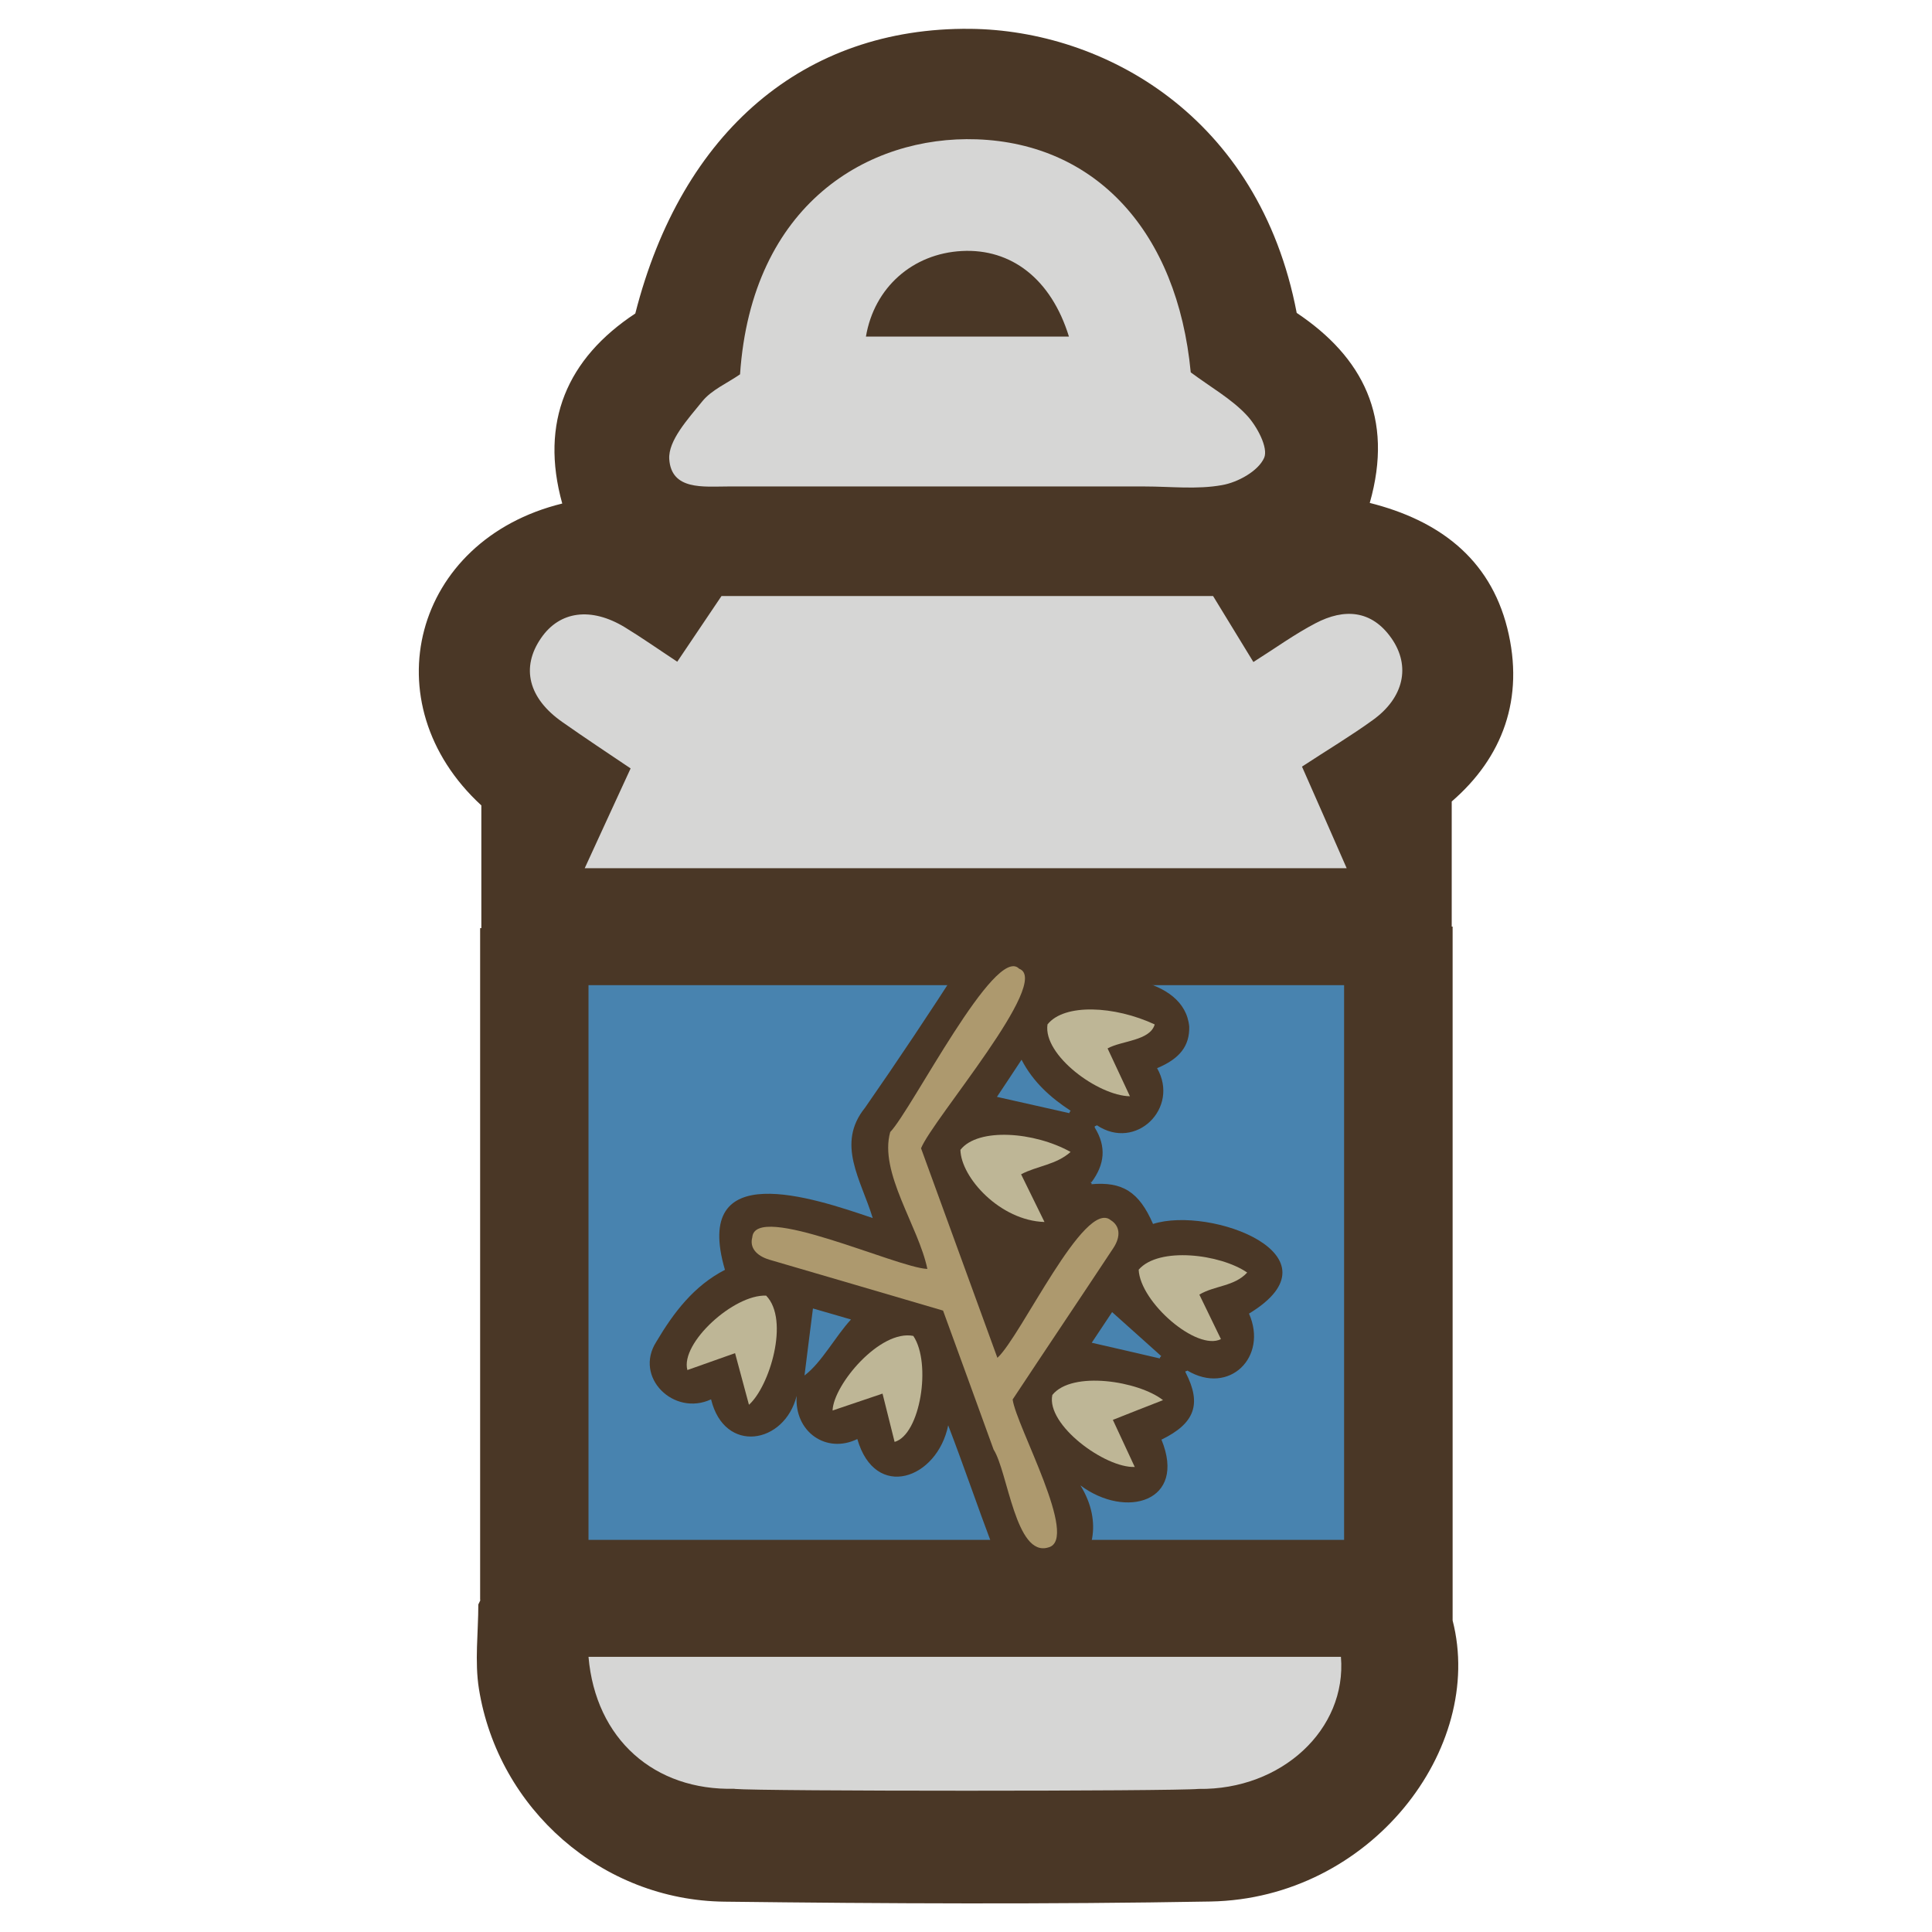
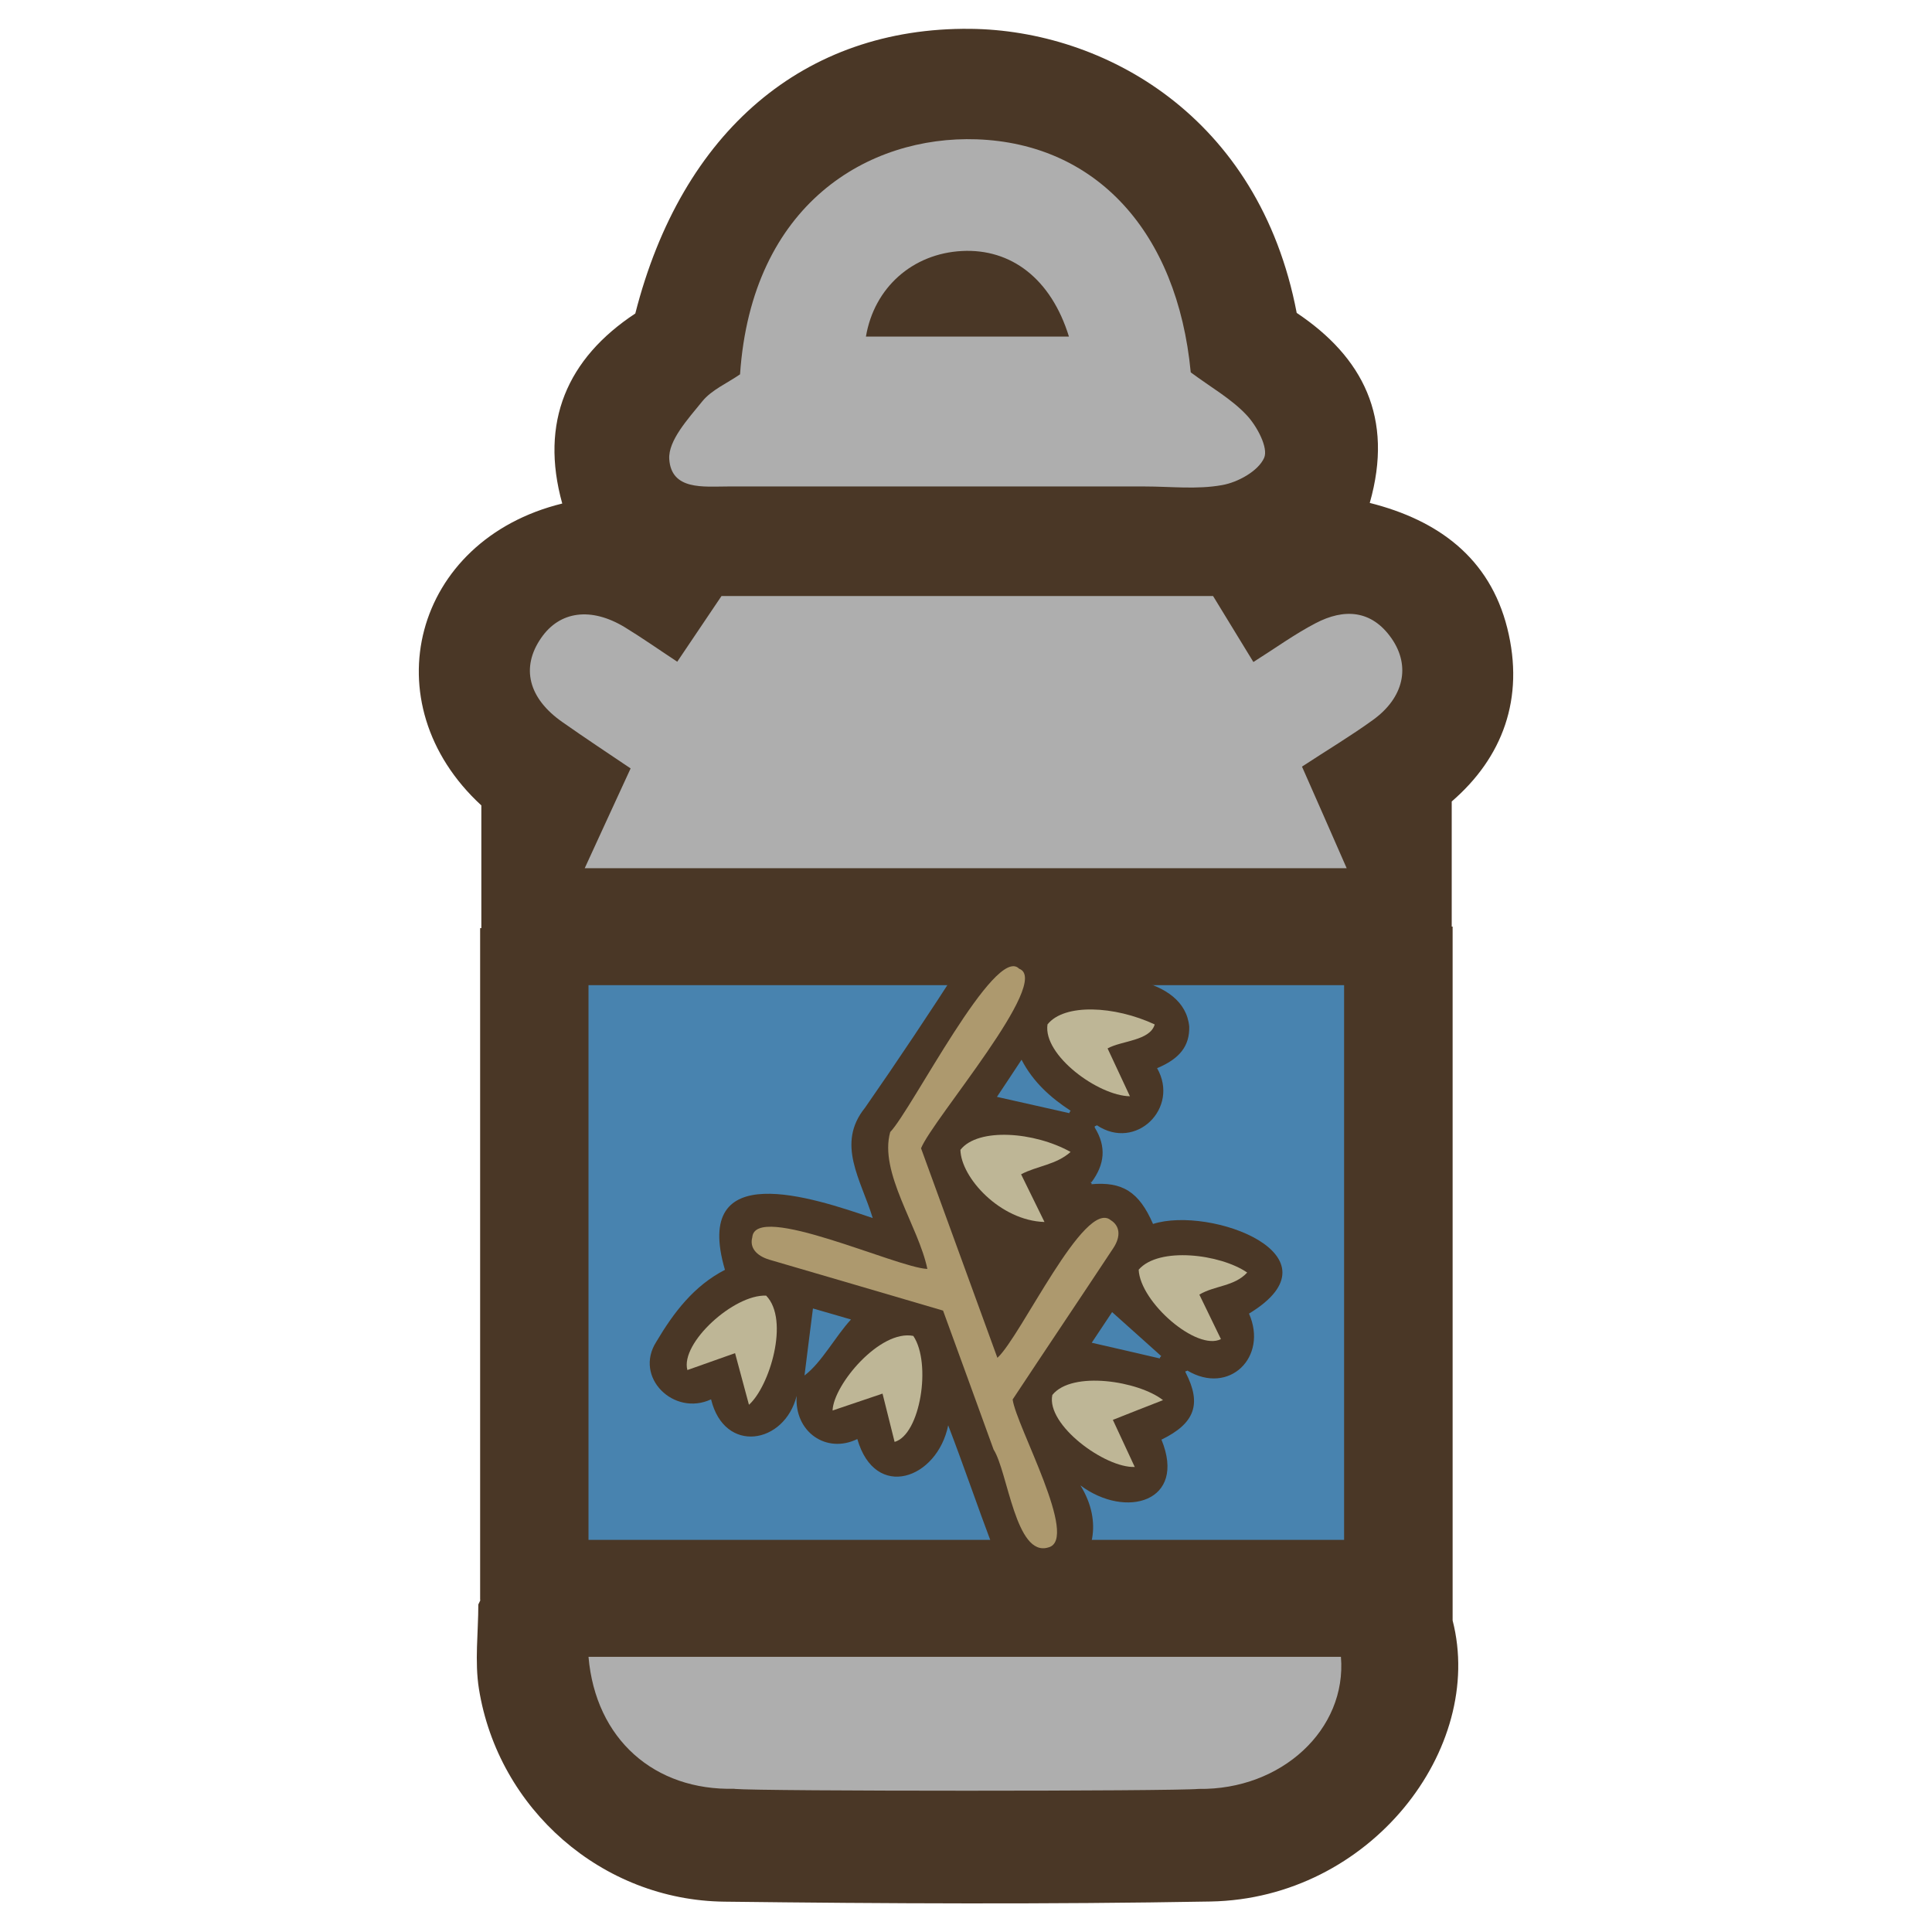
<svg xmlns="http://www.w3.org/2000/svg" id="fill_oatmilk" viewBox="0 0 128 128">
  <path d="M31.81,106.01v-44.52s.06,0,.08,0v-8.13c-7.36-6.77-4.51-17.58,5.36-20-1.5-5.39.32-9.61,4.84-12.59,3.08-12.09,11.21-18.97,22.19-18.86,8.8.09,19.13,5.73,21.63,18.82,4.38,2.93,6.45,6.94,4.84,12.59,4.53,1.14,7.94,3.64,9.11,8.29,1.17,4.67-.32,8.59-3.68,11.49v8.29s.04,0,.06,0v45.97c2.18,8.48-5.44,18.43-16.04,18.62-10.73.19-21.47.14-32.21.01-8.09-.09-14.98-6.12-16.26-14.1-.29-1.82-.04-3.73-.04-5.59.05-.1.09-.19.14-.29Z" style="fill: #4a3726; stroke-width: 0px;" />
  <path d="M38.99,102.02v-36.75h50.06v36.75h-50.06Z" style="fill: #4883af; stroke-width: 0px;" />
-   <path d="M47.78,39.49h32.59c.83,1.36,1.7,2.78,2.67,4.37,1.43-.9,2.72-1.84,4.12-2.57,1.89-.99,3.71-.89,5.03,1,1.29,1.85.81,3.94-1.23,5.41-1.45,1.05-2.99,1.97-4.7,3.09.96,2.18,1.9,4.3,2.96,6.73h-50.48c1-2.17,1.92-4.19,3.04-6.61-1.47-.99-3.01-2.01-4.52-3.07-2.26-1.58-2.76-3.62-1.41-5.57,1.23-1.79,3.31-2.07,5.55-.71,1.13.69,2.21,1.45,3.47,2.28,1.07-1.58,2.07-3.08,2.93-4.35Z" style="fill: #d6d6d5; stroke-width: 0px;" />
-   <path d="M78.89,24.67c1.33.99,2.69,1.75,3.7,2.83.69.73,1.46,2.18,1.16,2.84-.39.87-1.74,1.62-2.79,1.8-1.66.3-3.4.09-5.11.09-9.21,0-18.42,0-27.63,0-1.6,0-3.74.27-3.88-1.81-.08-1.23,1.25-2.67,2.18-3.82.62-.77,1.66-1.21,2.51-1.8.77-11.31,8.52-15.82,15.68-15.57,7.89.28,13.29,6.11,14.18,15.44Z" style="fill: #d6d6d5; stroke-width: 0px;" />
-   <path d="M48.67,118.51c-5.32.14-9.21-3.29-9.68-8.74h49.85c.4,4.8-3.93,8.83-9.43,8.75-1.67.16-29.03.16-30.74,0Z" style="fill: #d6d6d5; stroke-width: 0px;" />
+   <path d="M47.78,39.49h32.59c.83,1.36,1.7,2.78,2.67,4.37,1.43-.9,2.72-1.84,4.12-2.57,1.89-.99,3.71-.89,5.03,1,1.29,1.85.81,3.94-1.23,5.41-1.45,1.05-2.99,1.97-4.7,3.09.96,2.18,1.9,4.3,2.96,6.73h-50.48c1-2.17,1.92-4.19,3.04-6.61-1.47-.99-3.01-2.01-4.52-3.07-2.26-1.58-2.76-3.62-1.41-5.57,1.23-1.79,3.31-2.07,5.55-.71,1.13.69,2.21,1.45,3.47,2.28,1.07-1.58,2.07-3.08,2.93-4.35Z" style="fill: #aeaeae; stroke-width: 0px;" />
+   <path d="M78.89,24.67c1.33.99,2.69,1.75,3.7,2.83.69.73,1.46,2.18,1.16,2.84-.39.87-1.74,1.62-2.79,1.8-1.66.3-3.4.09-5.11.09-9.21,0-18.42,0-27.63,0-1.6,0-3.74.27-3.88-1.81-.08-1.23,1.25-2.67,2.18-3.82.62-.77,1.66-1.21,2.51-1.8.77-11.31,8.52-15.82,15.68-15.57,7.89.28,13.29,6.11,14.18,15.44Z" style="fill: #aeaeae; stroke-width: 0px;" />
+   <path d="M48.67,118.51c-5.32.14-9.21-3.29-9.68-8.74h49.85c.4,4.8-3.93,8.83-9.43,8.75-1.67.16-29.03.16-30.74,0Z" style="fill: #aeaeae; stroke-width: 0px;" />
  <path d="M70.81,22.3h-13.44c.55-3.26,3.1-5.5,6.36-5.67,3.26-.17,5.91,1.84,7.09,5.67Z" style="fill: #4a3726; stroke-width: 0px;" />
  <g>
    <path d="M72.28,78.46c2.08-.19,3.19.5,4.11,2.63,3.82-1.22,12.69,2.1,6.36,5.94,1.27,2.88-1.31,5.43-4.09,3.77-.01.07-.2,0-.1.15,1.06,2.07.61,3.35-1.61,4.43,1.69,4.12-2.36,5.28-5.37,3.03,3.08,4.98-3.08,9.56-5.81,4.06-1.02-2.7-1.91-5.33-2.95-8.04-.72,3.56-4.83,5.03-6.02.91-2.04,1-4.18-.46-4.02-2.86-.8,3.2-4.78,3.88-5.67.23-2.46,1.15-5.13-1.46-3.63-3.81,1.15-1.94,2.49-3.71,4.55-4.77-2.2-7.49,5.8-4.79,9.79-3.43-.77-2.54-2.45-4.91-.51-7.31,2.18-3.13,4.3-6.32,6.37-9.53,1.53-3.13,6.23-2.6,6.69.98,2.72-.5,8.09-.18,8.42,3.17.03,1.28-.62,2.13-2.13,2.76,1.51,2.64-1.41,5.51-3.99,3.78-.04.06-.2.03-.13.17.77,1.26.65,2.42-.22,3.6,0,0-.06-.01-.06-.01,0,.04.04.08.07.1l-.03.06ZM56.38,87.42c-.83-.24-1.74-.51-2.52-.73-.19,1.51-.38,2.97-.56,4.44,1.15-.87,2.02-2.56,3.08-3.71ZM70.93,73.59c-1.31-.86-2.47-1.88-3.25-3.38-.59.9-1.15,1.74-1.63,2.46,1.63.37,3.22.72,4.8,1.08,0-.06.04-.12.09-.16ZM76.94,89.85c-1.07-.96-2.15-1.92-3.26-2.92-.42.63-.92,1.38-1.35,2.03,1.52.35,3.02.69,4.51,1.04,0-.06.04-.11.09-.15Z" style="fill: #4a3726; stroke-width: 0px;" />
    <path d="M61.03,76.1c1.68,4.61,3.34,9.16,5.05,13.86,1.55-1.4,5.77-10.57,7.51-9.12.6.37.69,1.06.17,1.85-2.22,3.36-4.45,6.67-6.67,10.03.24,1.77,4.44,9.27,2.37,9.8-2.17.68-2.69-5.02-3.63-6.48-1.11-3.06-2.22-6.12-3.35-9.21-3.85-1.14-7.66-2.24-11.5-3.37-.9-.27-1.32-.82-1.14-1.48.18-2.38,9.6,2.02,11.6,2.09-.58-2.82-3.22-6.4-2.46-9.07,1.43-1.49,6.96-12.46,8.54-10.82,2.21.81-5.74,9.99-6.5,11.9Z" style="fill: #ad996e; stroke-width: 0px;" />
    <path d="M75.44,84.12c1.33-1.54,5.4-1.04,7.19.19-.86.93-2.14.85-3.17,1.46.48.98.96,1.97,1.43,2.95-1.6.81-5.35-2.44-5.45-4.6Z" style="fill: #beb696; stroke-width: 0px;" />
    <path d="M60.51,88.51c1.22,1.82.46,6.54-1.24,7.02-.26-1.04-.52-2.07-.8-3.2-1.11.38-2.18.74-3.31,1.12.06-1.71,3.15-5.39,5.36-4.94Z" style="fill: #beb696; stroke-width: 0px;" />
    <path d="M63.63,76.18c1.17-1.49,4.91-1.2,7.3.14-.97.86-2.22.92-3.28,1.48.47.96.94,1.92,1.55,3.16-2.94-.09-5.53-2.94-5.57-4.78Z" style="fill: #beb696; stroke-width: 0px;" />
    <path d="M50.76,85.84c1.57,1.62.22,6.02-1.14,7.23-.32-1.18-.6-2.24-.92-3.42-1.06.38-2.11.75-3.16,1.12-.48-1.79,3.09-5.03,5.22-4.93Z" style="fill: #beb696; stroke-width: 0px;" />
    <path d="M76.5,67.88c-.32,1.08-2.18,1.06-3.12,1.58.5,1.07.97,2.07,1.48,3.17-2.1-.03-5.77-2.72-5.46-4.76,1.11-1.4,4.44-1.24,7.1,0Z" style="fill: #beb696; stroke-width: 0px;" />
    <path d="M77.06,92.76c-1.2.47-2.23.87-3.33,1.31.49,1.05.95,2.05,1.45,3.12-1.96.08-5.88-2.78-5.46-4.77,1.31-1.63,5.72-.92,7.33.34Z" style="fill: #beb696; stroke-width: 0px;" />
  </g>
</svg>
